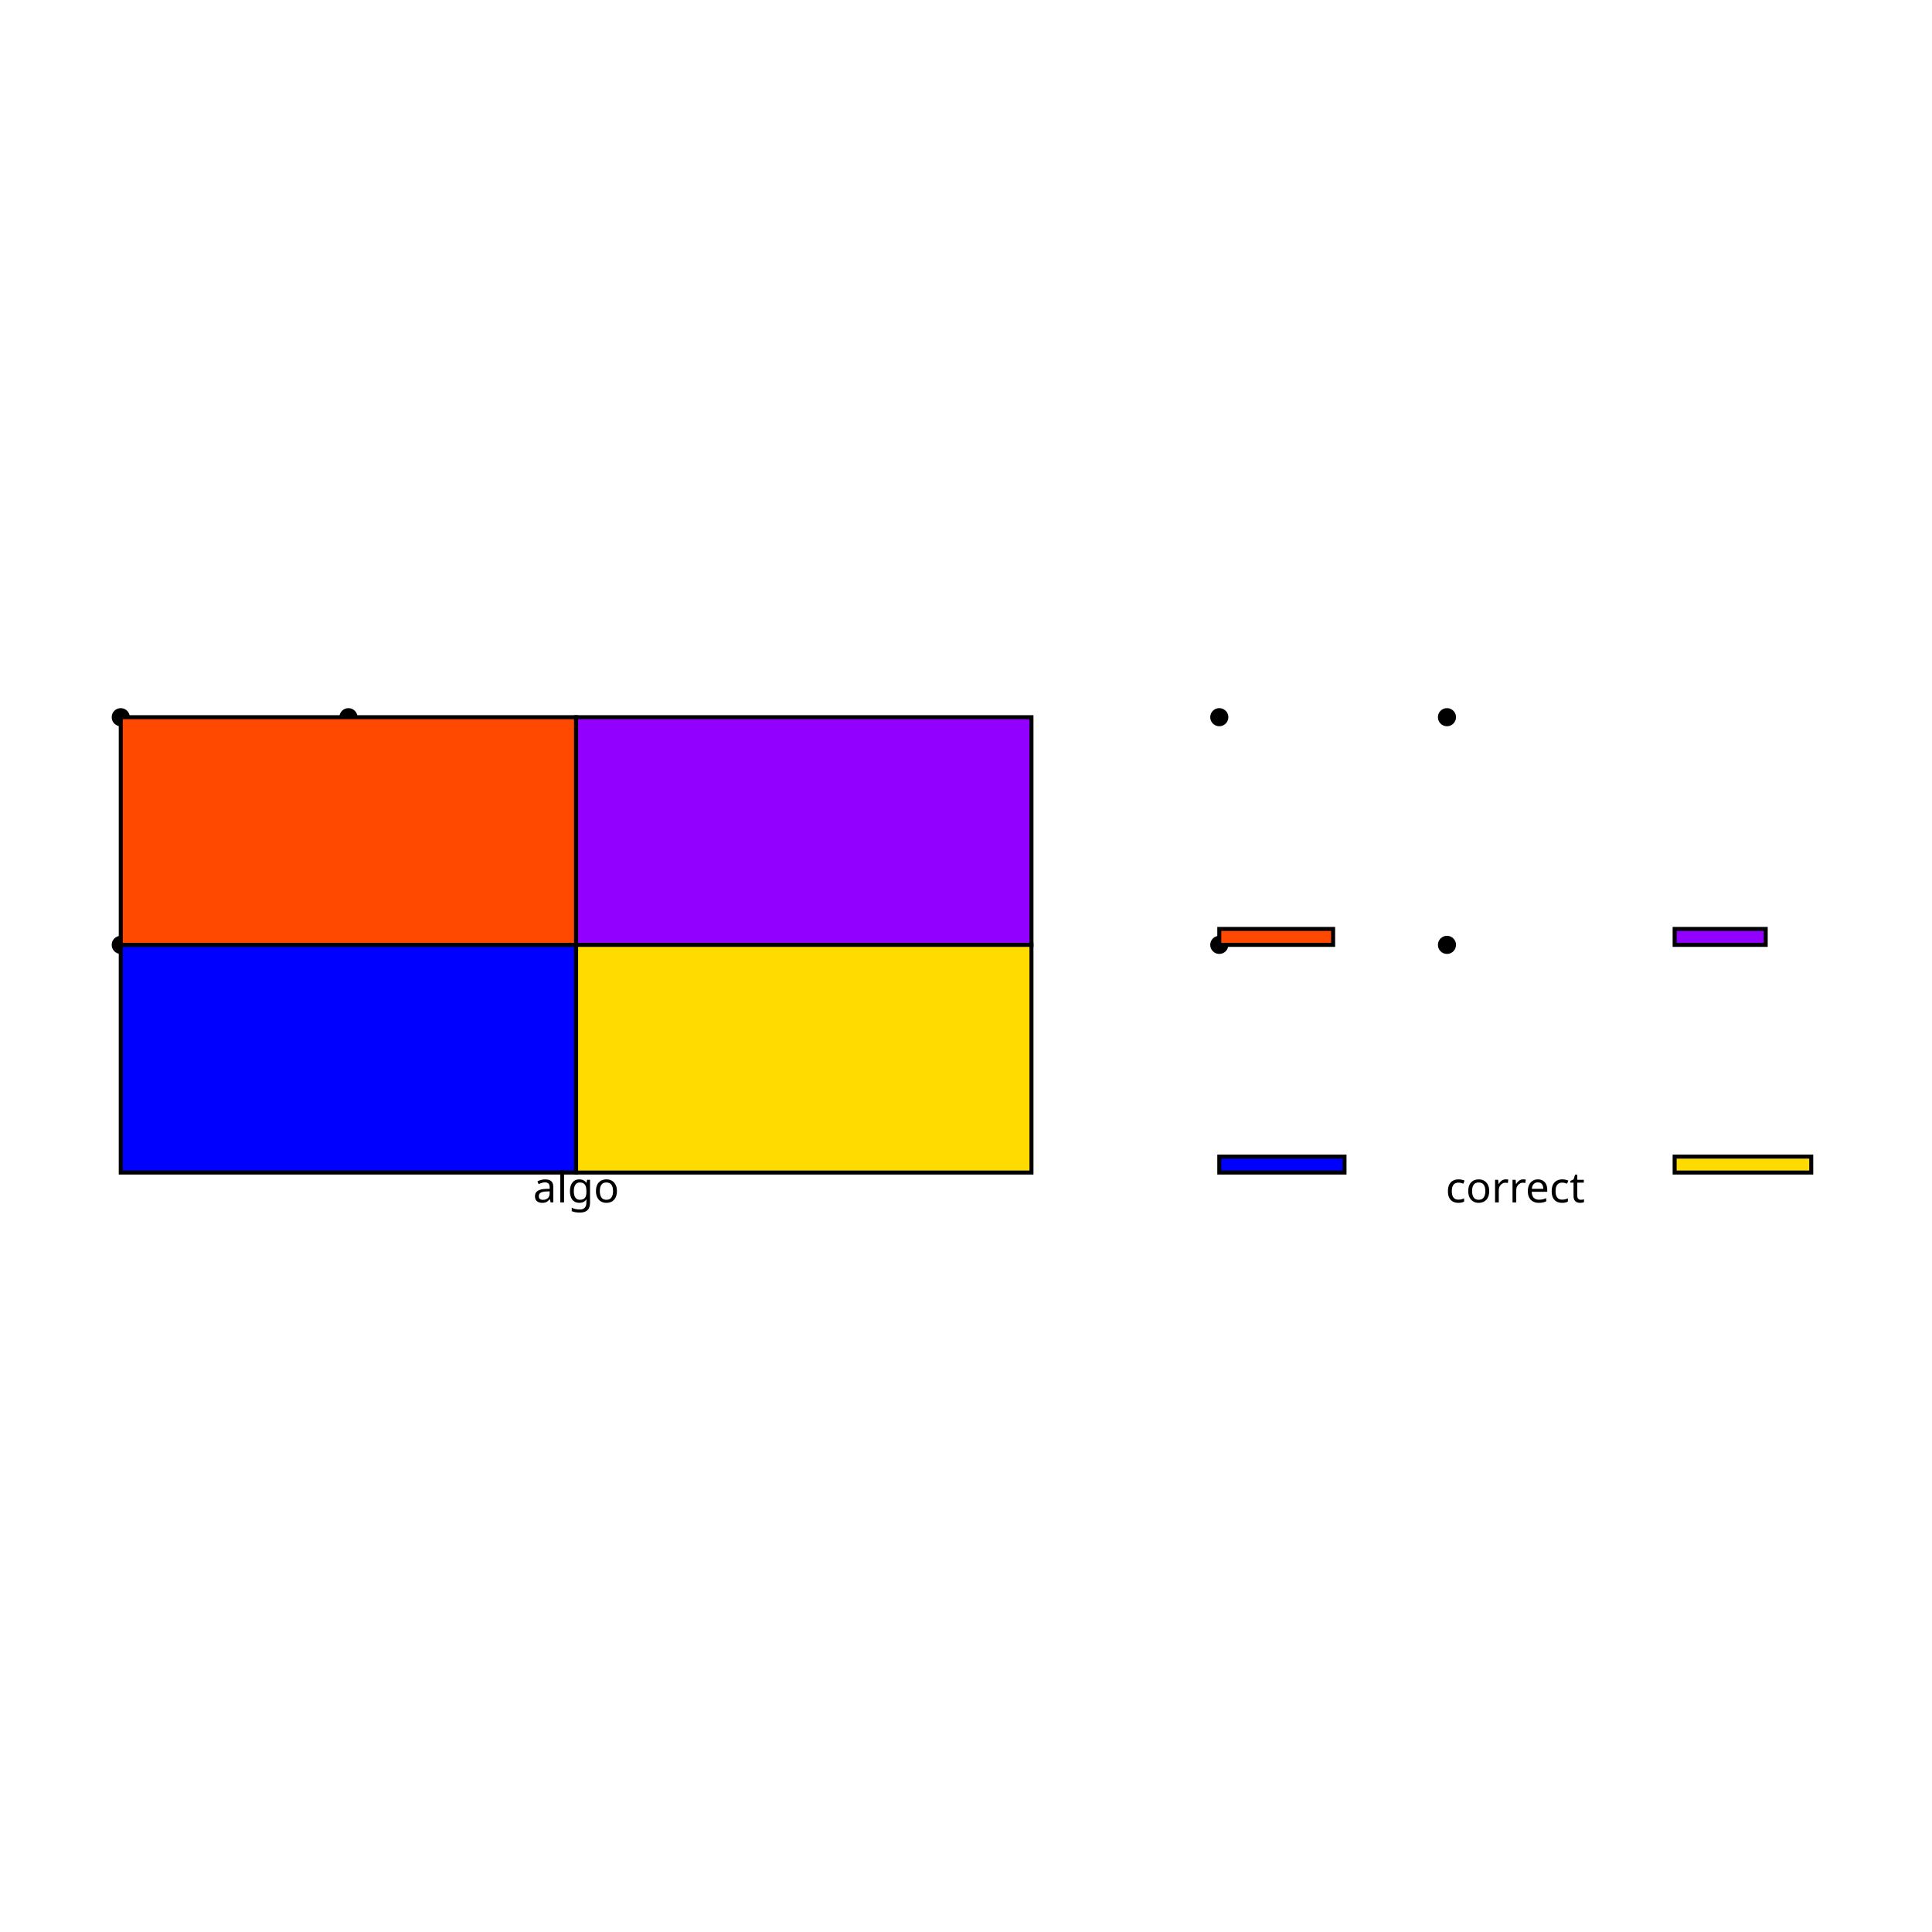
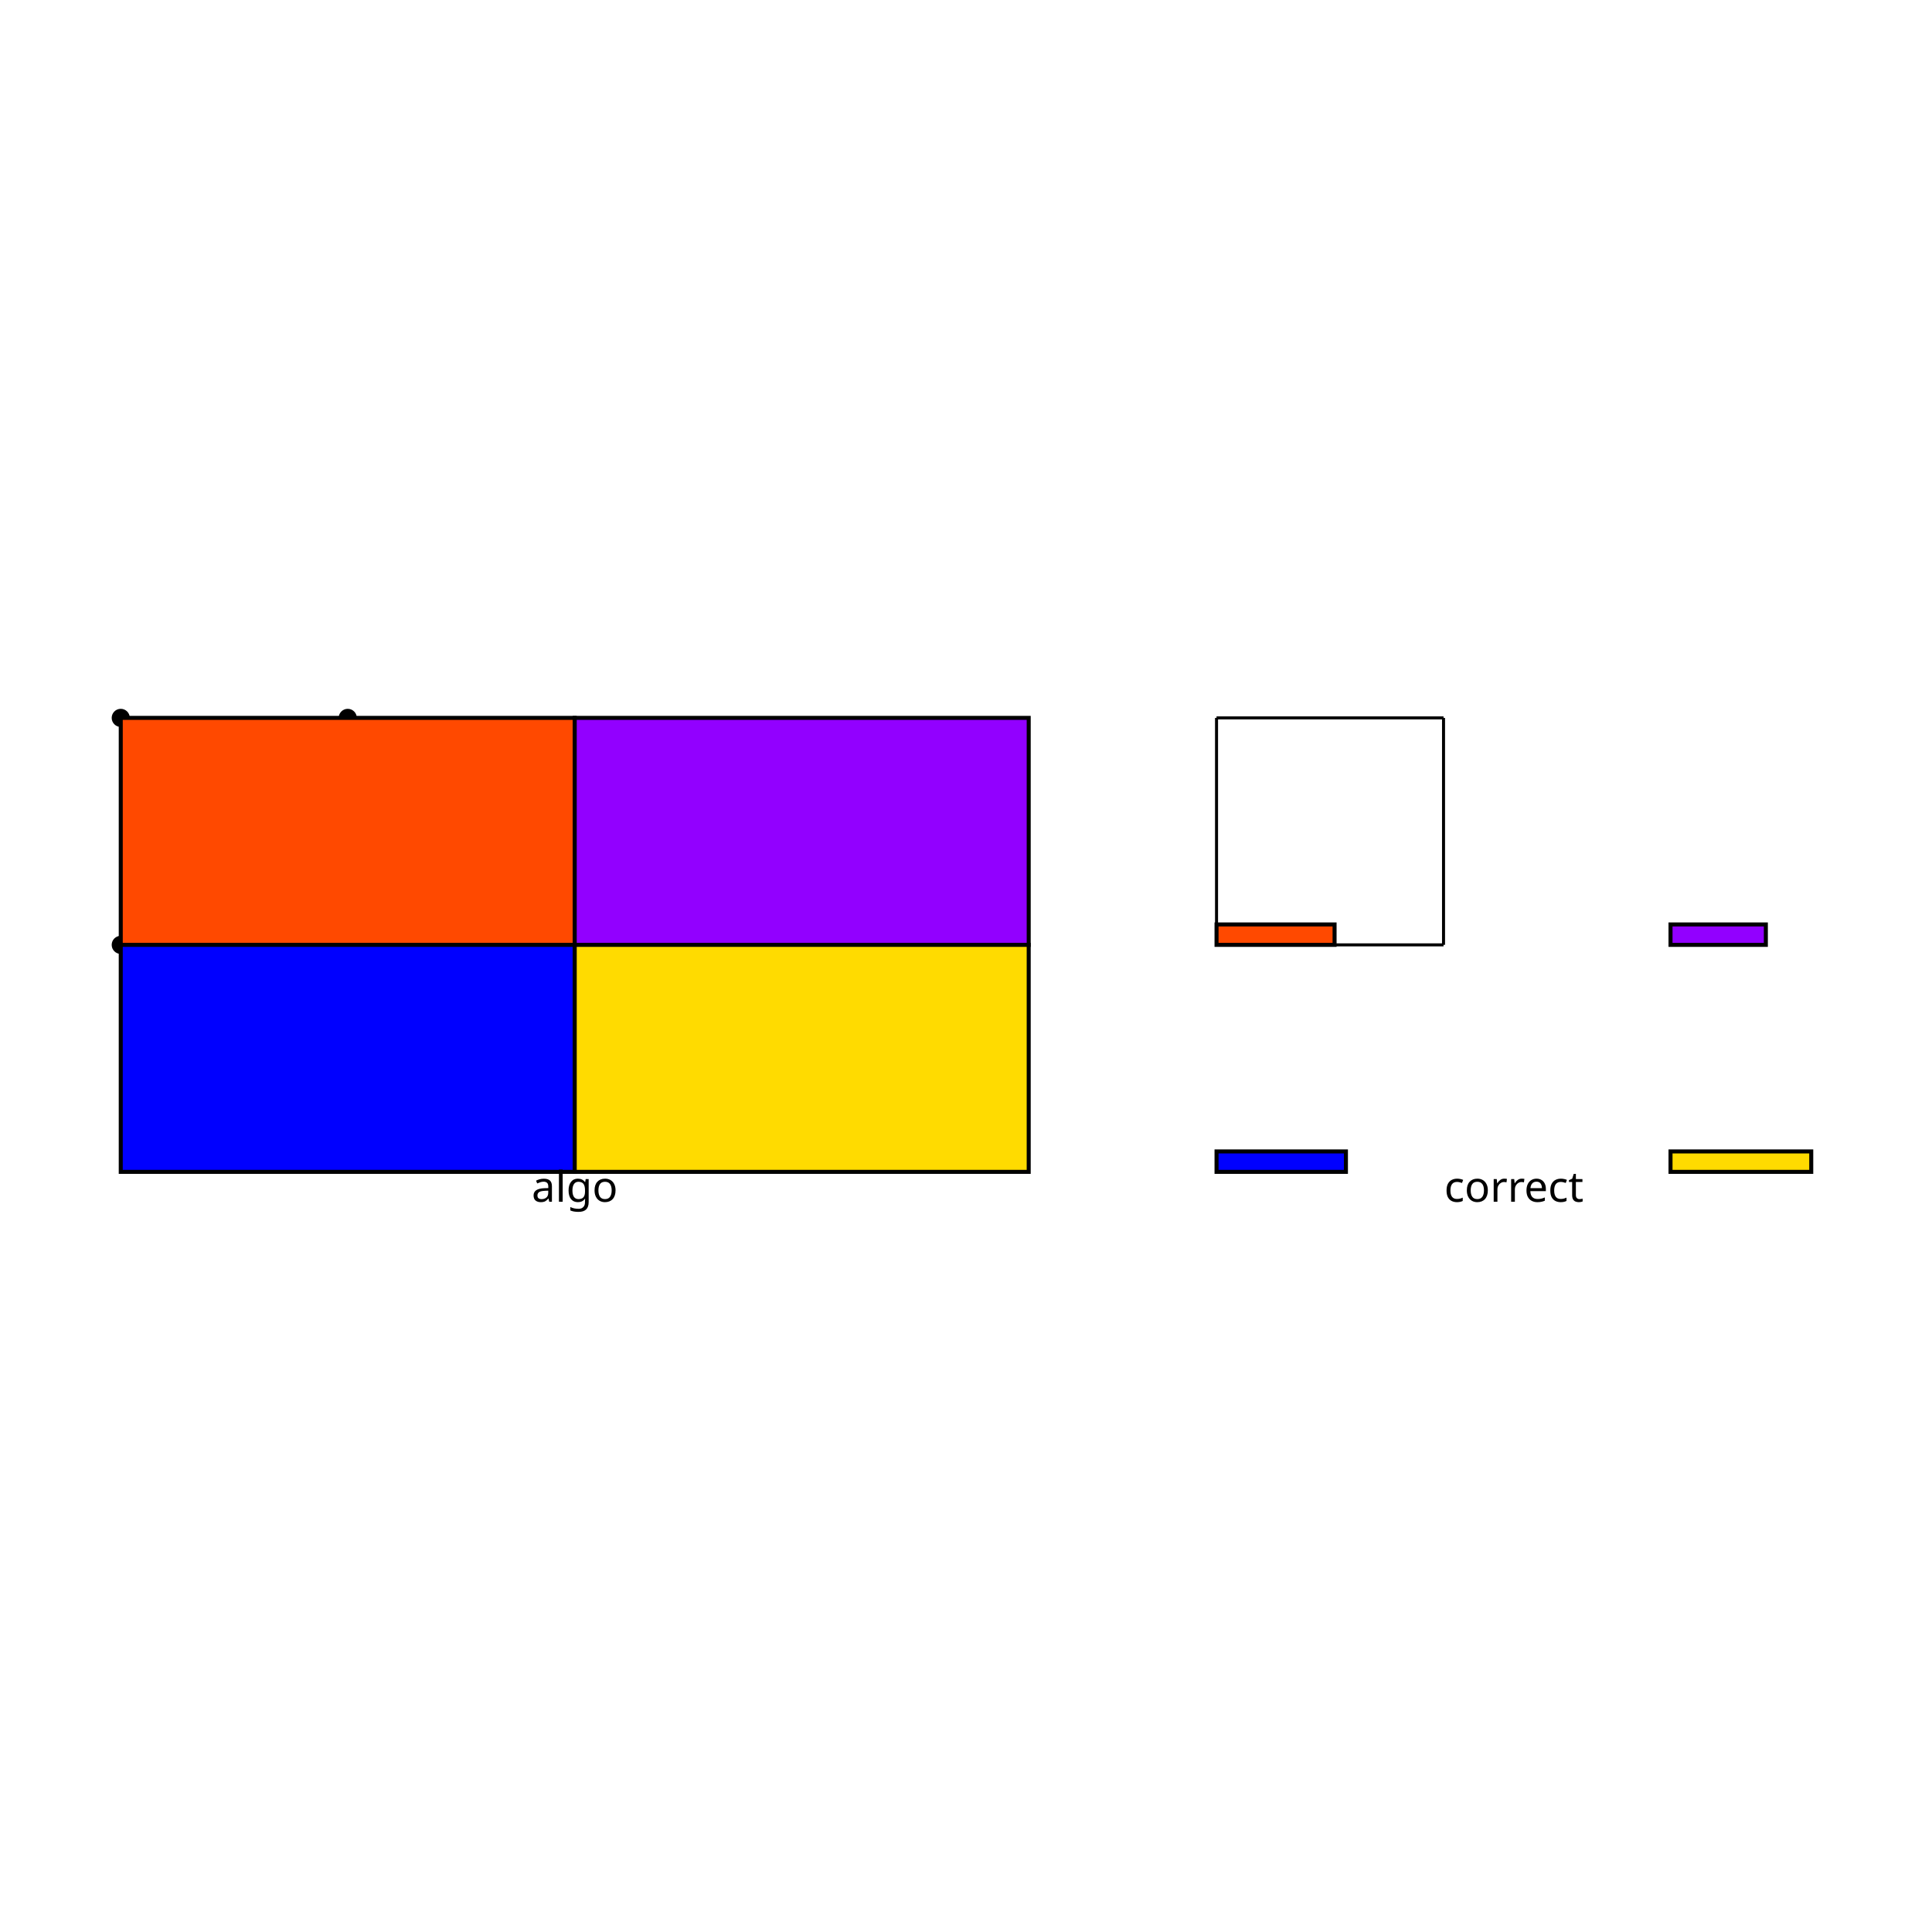
<svg xmlns="http://www.w3.org/2000/svg" width="640" height="640" viewBox="0 0 640 640">
  <rect width="100%" height="100%" fill="white" />
  <g>
-     <circle data-type="point" data-label="" data-x="0" data-y="0" cx="40" cy="237.579" r="3" fill="black" />
+     <circle data-type="point" data-label="" data-x="0" data-y="0" cx="40" cy="237.807" r="3" fill="black" />
  </g>
  <g>
-     <circle data-type="point" data-label="" data-x="100" data-y="0" cx="115.421" cy="237.579" r="3" fill="black" />
+     <circle data-type="point" data-label="" data-x="100" data-y="0" cx="115.193" cy="237.807" r="3" fill="black" />
  </g>
  <g>
-     <circle data-type="point" data-label="" data-x="100" data-y="100" cx="115.421" cy="313" r="3" fill="black" />
+     <circle data-type="point" data-label="" data-x="100" data-y="100" cx="115.193" cy="313" r="3" fill="black" />
  </g>
  <g>
    <circle data-type="point" data-label="" data-x="0" data-y="100" cx="40" cy="313" r="3" fill="black" />
  </g>
  <g>
-     <circle data-type="point" data-label="corner" data-x="482.5" data-y="0" cx="403.906" cy="237.579" r="3" fill="black" />
+     <polyline data-points="482.75,0 582.75,0" data-type="line" data-label="" points="402.994,237.807 478.187,237.807" fill="none" stroke="black" stroke-width="1" />
  </g>
  <g>
-     <circle data-type="point" data-label="corner" data-x="582.5" data-y="0" cx="479.327" cy="237.579" r="3" fill="black" />
+     <polyline data-points="582.75,0 582.75,100" data-type="line" data-label="" points="478.187,237.807 478.187,313" fill="none" stroke="black" stroke-width="1" />
  </g>
  <g>
-     <circle data-type="point" data-label="corner" data-x="582.5" data-y="100" cx="479.327" cy="313" r="3" fill="black" />
+     <polyline data-points="582.75,100 482.75,100" data-type="line" data-label="" points="478.187,313 402.994,313" fill="none" stroke="black" stroke-width="1" />
  </g>
  <g>
-     <circle data-type="point" data-label="corner" data-x="482.5" data-y="100" cx="403.906" cy="313" r="3" fill="black" />
+     <polyline data-points="482.75,100 482.75,0" data-type="line" data-label="" points="402.994,313 402.994,237.807" fill="none" stroke="black" stroke-width="1" />
  </g>
  <g>
-     <rect data-type="rect" data-label="start-item" data-x="100" data-y="50" x="40" y="237.579" width="150.842" height="75.421" fill="hsl(17.143deg, 100%, 50%)" stroke="black" stroke-width="1.326" />
+     <rect data-type="rect" data-label="start-item" data-x="100" data-y="50" x="40" y="237.807" width="150.386" height="75.193" fill="hsl(17.143deg, 100%, 50%)" stroke="black" stroke-width="1.33" />
  </g>
  <g>
-     <rect data-type="rect" data-label="end-item" data-x="300" data-y="50" x="190.842" y="237.579" width="150.842" height="75.421" fill="hsl(274.286deg, 100%, 50%)" stroke="black" stroke-width="1.326" />
+     <rect data-type="rect" data-label="end-item" data-x="300" data-y="50" x="190.386" y="237.807" width="150.386" height="75.193" fill="hsl(274.286deg, 100%, 50%)" stroke="black" stroke-width="1.33" />
  </g>
  <g>
-     <rect data-type="rect" data-label="center-item" data-x="100" data-y="150" x="40" y="313" width="150.842" height="75.421" fill="hsl(240deg, 100%, 50%)" stroke="black" stroke-width="1.326" />
+     <rect data-type="rect" data-label="center-item" data-x="100" data-y="150" x="40" y="313" width="150.386" height="75.193" fill="hsl(240deg, 100%, 50%)" stroke="black" stroke-width="1.33" />
  </g>
  <g>
-     <rect data-type="rect" data-label="stretch-item" data-x="300" data-y="150" x="190.842" y="313" width="150.842" height="75.421" fill="hsl(51.429deg, 100%, 50%)" stroke="black" stroke-width="1.326" />
+     <rect data-type="rect" data-label="stretch-item" data-x="300" data-y="150" x="190.386" y="313" width="150.386" height="75.193" fill="hsl(51.429deg, 100%, 50%)" stroke="black" stroke-width="1.33" />
  </g>
  <g>
-     <rect data-type="rect" data-label="start-item" data-x="507.5" data-y="96.5" x="403.906" y="307.721" width="37.71" height="5.279" fill="hsl(17.143deg, 100%, 50%)" stroke="black" stroke-width="1.326" />
+     <rect data-type="rect" data-label="start-item" data-x="508.75" data-y="95.5" x="402.994" y="306.233" width="39.1" height="6.767" fill="hsl(17.143deg, 100%, 50%)" stroke="black" stroke-width="1.33" />
  </g>
  <g>
-     <rect data-type="rect" data-label="end-item" data-x="702.5" data-y="96.5" x="554.747" y="307.721" width="30.168" height="5.279" fill="hsl(274.286deg, 100%, 50%)" stroke="black" stroke-width="1.326" />
+     <rect data-type="rect" data-label="end-item" data-x="703.75" data-y="95.5" x="553.38" y="306.233" width="31.581" height="6.767" fill="hsl(274.286deg, 100%, 50%)" stroke="black" stroke-width="1.33" />
  </g>
  <g>
-     <rect data-type="rect" data-label="center-item" data-x="510" data-y="196.5" x="403.906" y="383.141" width="41.481" height="5.279" fill="hsl(240deg, 100%, 50%)" stroke="black" stroke-width="1.326" />
+     <rect data-type="rect" data-label="center-item" data-x="511.25" data-y="195.5" x="402.994" y="381.426" width="42.86" height="6.767" fill="hsl(240deg, 100%, 50%)" stroke="black" stroke-width="1.33" />
  </g>
  <g>
-     <rect data-type="rect" data-label="stretch-item" data-x="712.5" data-y="196.5" x="554.747" y="383.141" width="45.253" height="5.279" fill="hsl(51.429deg, 100%, 50%)" stroke="black" stroke-width="1.326" />
+     <rect data-type="rect" data-label="stretch-item" data-x="713.75" data-y="195.5" x="553.38" y="381.426" width="46.62" height="6.767" fill="hsl(51.429deg, 100%, 50%)" stroke="black" stroke-width="1.33" />
  </g>
-   <text data-type="text" data-label="algo" data-x="200" data-y="218.5625" x="190.842" y="402.421" fill="black" font-size="14" font-family="sans-serif" text-anchor="middle" dominant-baseline="text-after-edge">algo</text>
-   <text data-type="text" data-label="correct" data-x="612.5" data-y="218.5625" x="501.953" y="402.421" fill="black" font-size="14" font-family="sans-serif" text-anchor="middle" dominant-baseline="text-after-edge">correct</text>
+   <text data-type="text" data-label="algo" data-x="200" data-y="218.61875" x="190.386" y="402.193" fill="black" font-size="14" font-family="sans-serif" text-anchor="middle" dominant-baseline="text-after-edge">algo</text>
+   <text data-type="text" data-label="correct" data-x="613.75" data-y="218.61875" x="501.497" y="402.193" fill="black" font-size="14" font-family="sans-serif" text-anchor="middle" dominant-baseline="text-after-edge">correct</text>
  <g id="crosshair" style="display: none">
    <line id="crosshair-h" y1="0" y2="640" stroke="#666" stroke-width="0.5" />
    <line id="crosshair-v" x1="0" x2="640" stroke="#666" stroke-width="0.5" />
    <text id="coordinates" font-family="monospace" font-size="12" fill="#666" />
  </g>
</svg>
